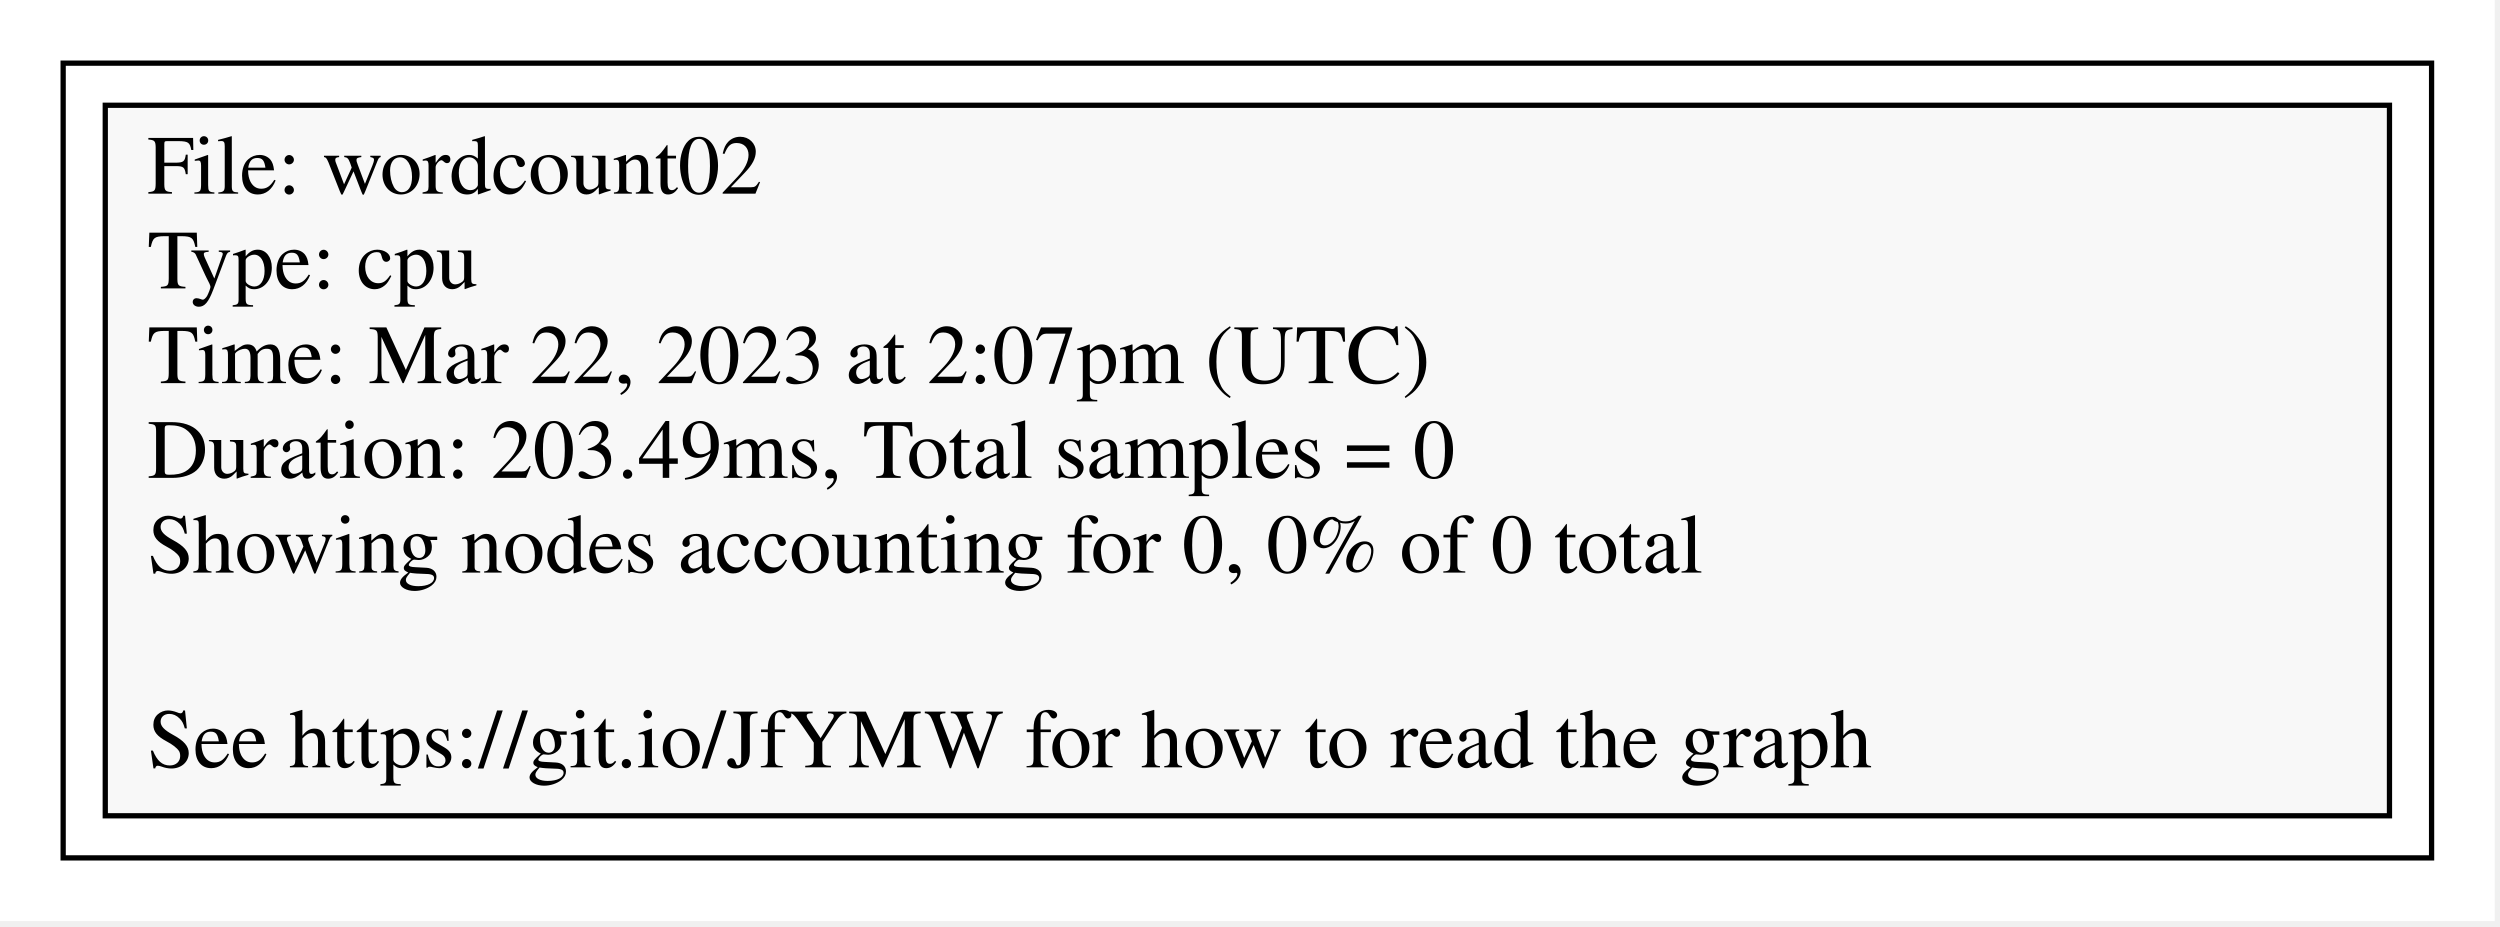
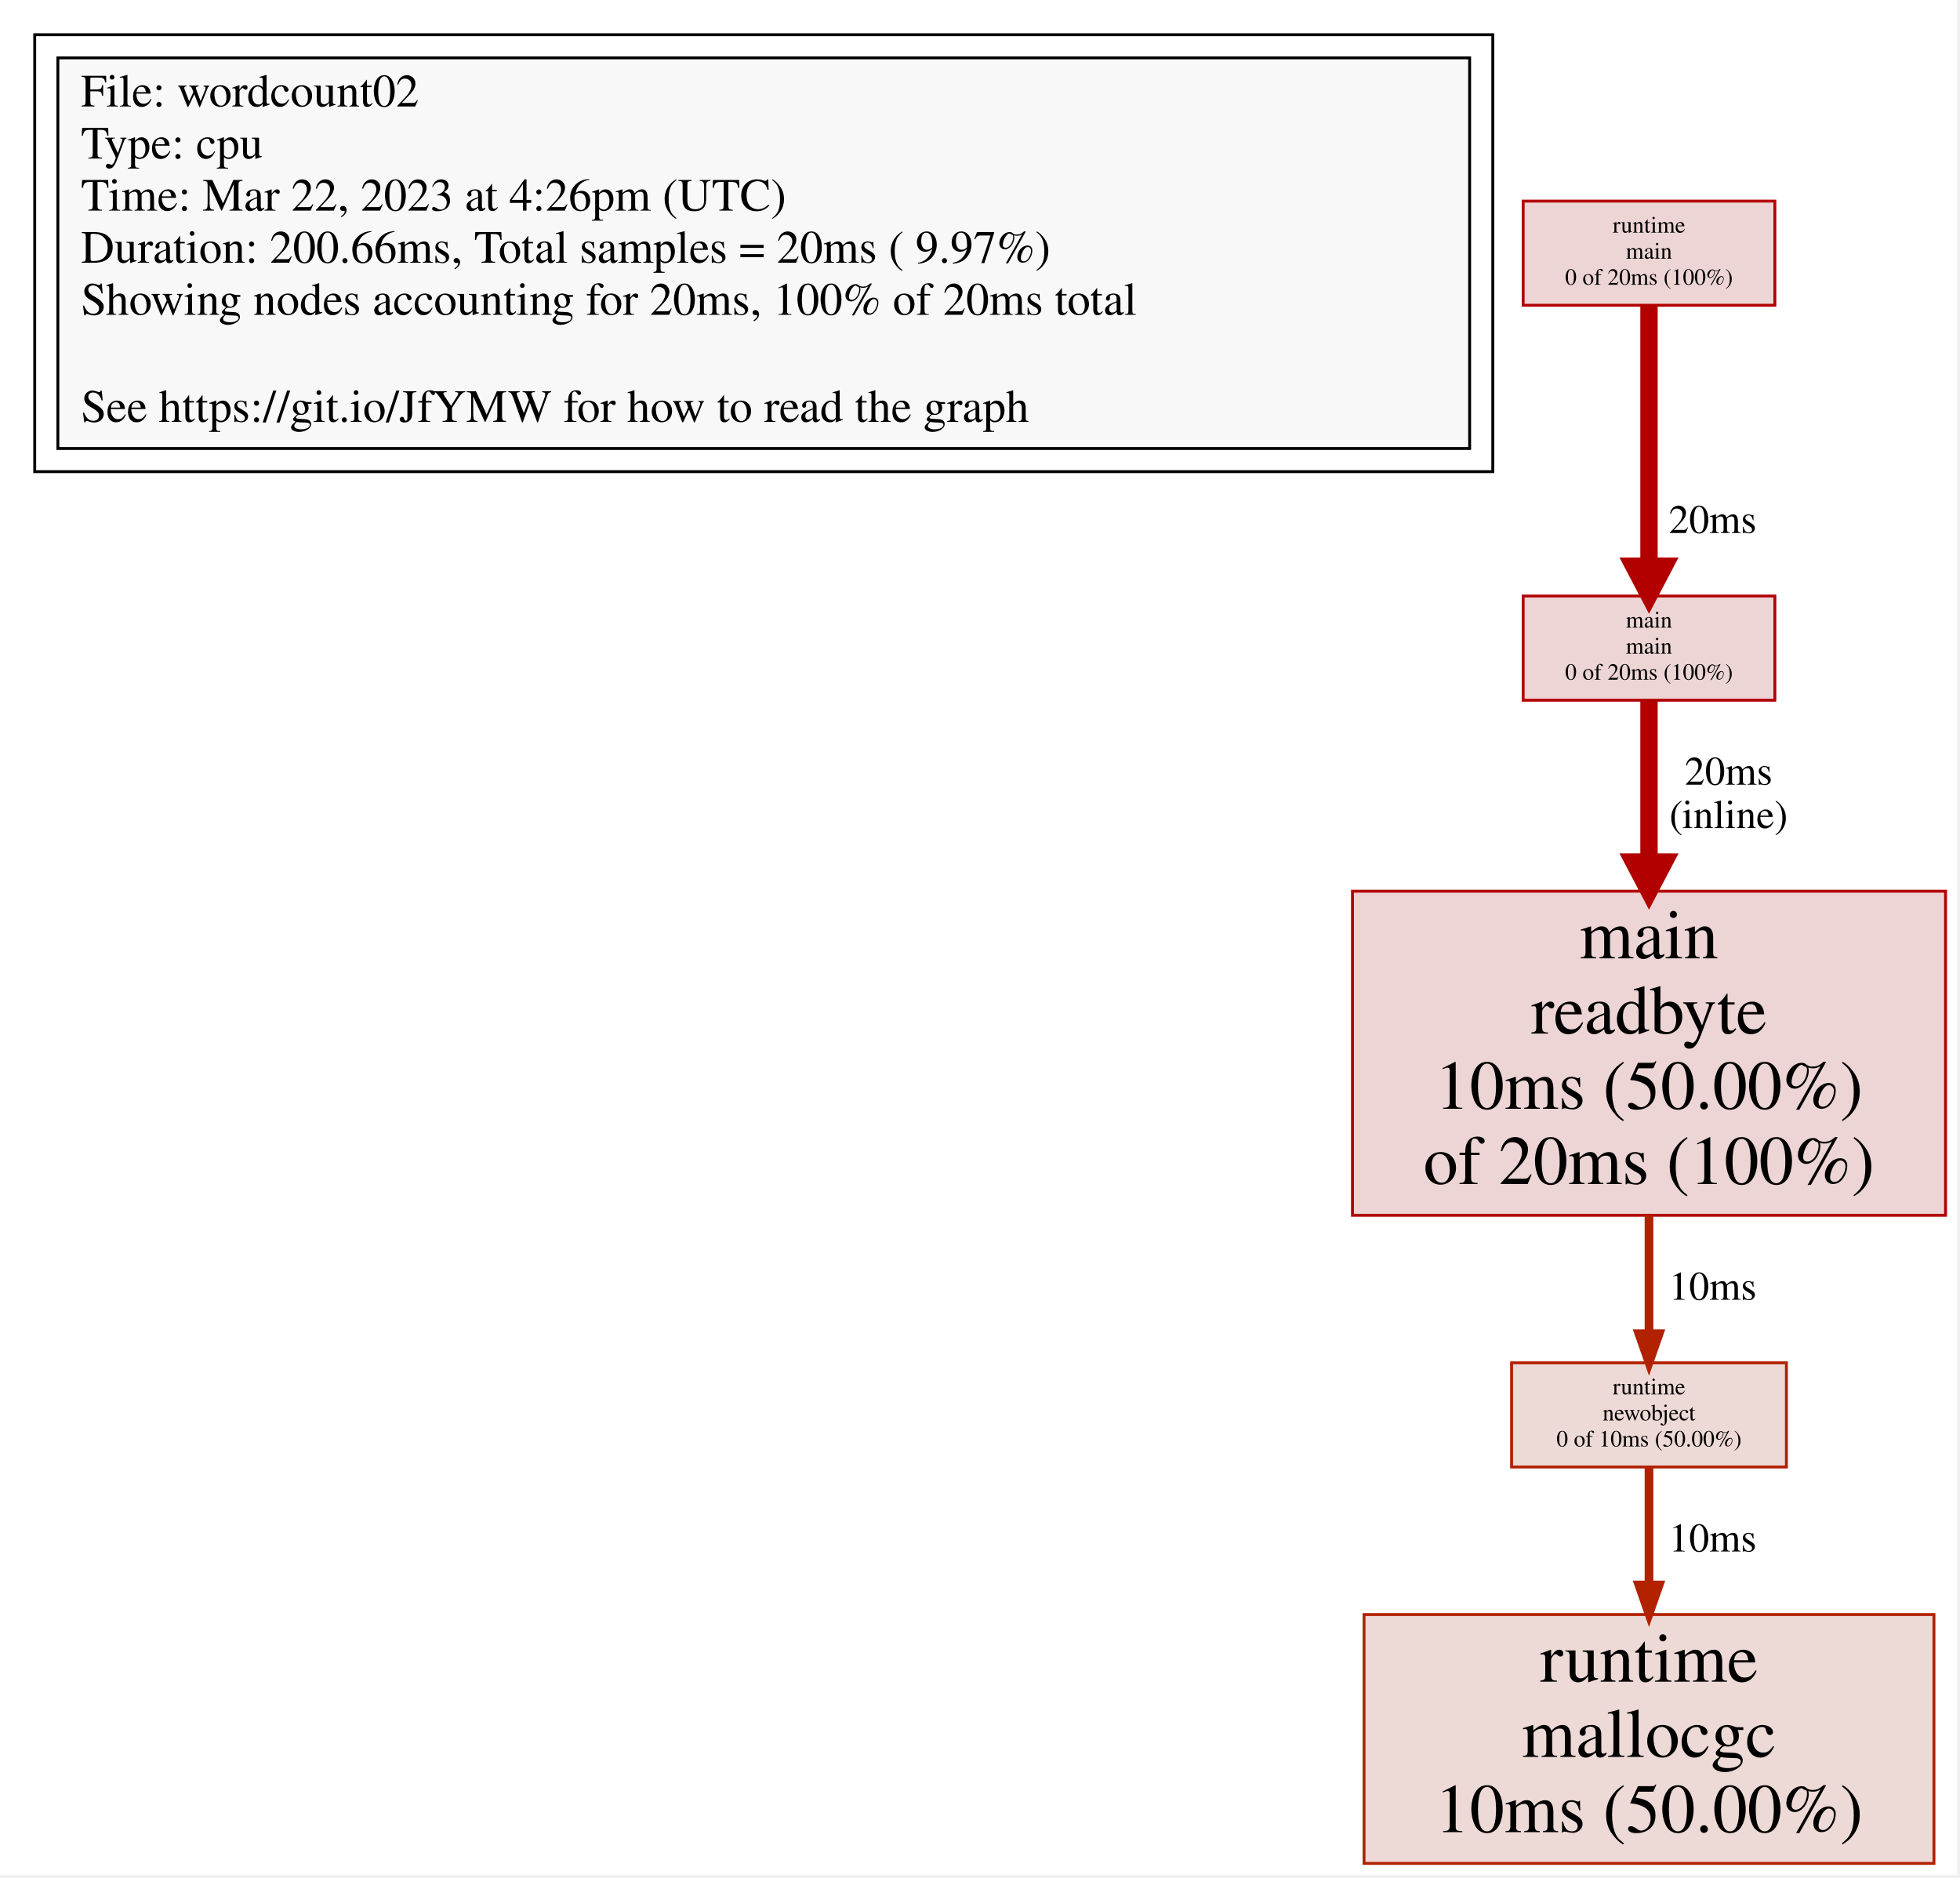
<svg xmlns="http://www.w3.org/2000/svg" xmlns:xlink="http://www.w3.org/1999/xlink" width="100%" height="100%">
  <g id="viewport" transform="scale(0.5,0.5) translate(0,0)">
-     <g id="graph0" class="graph" transform="scale(1 1) rotate(0) translate(4 171)">
-       <polygon fill="white" stroke="transparent" points="-4,4 -4,-171 470,-171 470,4 -4,4" />
+     <g id="graph0" class="graph" transform="scale(1 1) rotate(0) translate(4 644)">
+       <polygon fill="white" stroke="transparent" points="-4,4 -4,-644 672.5,-644 672.5,4 -4,4" />
      <g id="clust1" class="cluster">
-         <polygon fill="none" stroke="black" points="8,-8 8,-159 458,-159 458,-8 8,-8" />
+         <polygon fill="none" stroke="black" points="8,-481 8,-632 512,-632 512,-481 8,-481" />
      </g>
      <g id="node1" class="node">
        <g id="a_node1">
          <a xlink:title="wordcount02">
-             <polygon fill="#f8f8f8" stroke="black" points="450,-151 16,-151 16,-16 450,-16 450,-151" />
-             <text text-anchor="start" x="24" y="-134.2" font-family="Times,serif" font-size="16.00">File: wordcount02</text>
-             <text text-anchor="start" x="24" y="-116.2" font-family="Times,serif" font-size="16.00">Type: cpu</text>
-             <text text-anchor="start" x="24" y="-98.2" font-family="Times,serif" font-size="16.00">Time: Mar 22, 2023 at 2:07pm (UTC)</text>
-             <text text-anchor="start" x="24" y="-80.2" font-family="Times,serif" font-size="16.00">Duration: 203.49ms, Total samples = 0 </text>
-             <text text-anchor="start" x="24" y="-62.2" font-family="Times,serif" font-size="16.00">Showing nodes accounting for 0, 0% of 0 total</text>
-             <text text-anchor="start" x="24" y="-25.2" font-family="Times,serif" font-size="16.00">See https://git.io/JfYMW for how to read the graph</text>
+             <polygon fill="#f8f8f8" stroke="black" points="504,-624 16,-624 16,-489 504,-489 504,-624" />
+             <text text-anchor="start" x="24" y="-607.2" font-family="Times,serif" font-size="16.00">File: wordcount02</text>
+             <text text-anchor="start" x="24" y="-589.2" font-family="Times,serif" font-size="16.00">Type: cpu</text>
+             <text text-anchor="start" x="24" y="-571.2" font-family="Times,serif" font-size="16.00">Time: Mar 22, 2023 at 4:26pm (UTC)</text>
+             <text text-anchor="start" x="24" y="-553.2" font-family="Times,serif" font-size="16.00">Duration: 200.66ms, Total samples = 20ms ( 9.97%)</text>
+             <text text-anchor="start" x="24" y="-535.2" font-family="Times,serif" font-size="16.00">Showing nodes accounting for 20ms, 100% of 20ms total</text>
+             <text text-anchor="start" x="24" y="-498.2" font-family="Times,serif" font-size="16.00">See https://git.io/JfYMW for how to read the graph</text>
+           </a>
+         </g>
+       </g>
+       <g id="node1" class="node">
+         <g id="a_node1">
+           <a xlink:title="main.readbyte (20ms)">
+             <polygon fill="#edd5d5" stroke="#b20000" points="668.5,-336 463.5,-336 463.5,-224 668.5,-224 668.5,-336" />
+             <text text-anchor="middle" x="566" y="-312.8" font-family="Times,serif" font-size="24.00">main</text>
+             <text text-anchor="middle" x="566" y="-286.8" font-family="Times,serif" font-size="24.00">readbyte</text>
+             <text text-anchor="middle" x="566" y="-260.8" font-family="Times,serif" font-size="24.00">10ms (50.00%)</text>
+             <text text-anchor="middle" x="566" y="-234.8" font-family="Times,serif" font-size="24.00">of 20ms (100%)</text>
+           </a>
+         </g>
+       </g>
+       <g id="node5" class="node">
+         <g id="a_node5">
+           <a xlink:title="runtime.newobject (10ms)">
+             <polygon fill="#edd9d5" stroke="#b22100" points="613.5,-173 518.5,-173 518.5,-137 613.5,-137 613.5,-173" />
+             <text text-anchor="middle" x="566" y="-162.1" font-family="Times,serif" font-size="8.00">runtime</text>
+             <text text-anchor="middle" x="566" y="-153.1" font-family="Times,serif" font-size="8.00">newobject</text>
+             <text text-anchor="middle" x="566" y="-144.1" font-family="Times,serif" font-size="8.00">0 of 10ms (50.00%)</text>
+           </a>
+         </g>
+       </g>
+       <g id="edge3" class="edge">
+         <g id="a_edge3">
+           <a xlink:title="main.readbyte -&gt; runtime.newobject (10ms)">
+             <path fill="none" stroke="#b22100" stroke-width="3" d="M566,-223.98C566,-209.87 566,-195.31 566,-183.3" />
+             <polygon fill="#b22100" stroke="#b22100" stroke-width="3" points="569.5,-183.07 566,-173.07 562.5,-183.07 569.5,-183.07" />
+           </a>
+         </g>
+         <g id="a_edge3-label">
+           <a xlink:title="main.readbyte -&gt; runtime.newobject (10ms)">
+             <text text-anchor="middle" x="588" y="-194.8" font-family="Times,serif" font-size="14.00"> 10ms</text>
+           </a>
+         </g>
+       </g>
+       <g id="node2" class="node">
+         <g id="a_node2">
+           <a xlink:title="runtime.main (20ms)">
+             <polygon fill="#edd5d5" stroke="#b20000" points="609.5,-574.5 522.5,-574.5 522.5,-538.5 609.5,-538.5 609.5,-574.5" />
+             <text text-anchor="middle" x="566" y="-563.6" font-family="Times,serif" font-size="8.00">runtime</text>
+             <text text-anchor="middle" x="566" y="-554.6" font-family="Times,serif" font-size="8.00">main</text>
+             <text text-anchor="middle" x="566" y="-545.6" font-family="Times,serif" font-size="8.00">0 of 20ms (100%)</text>
+           </a>
+         </g>
+       </g>
+       <g id="node4" class="node">
+         <g id="a_node4">
+           <a xlink:title="main.main (20ms)">
+             <polygon fill="#edd5d5" stroke="#b20000" points="609.5,-438 522.5,-438 522.5,-402 609.5,-402 609.5,-438" />
+             <text text-anchor="middle" x="566" y="-427.1" font-family="Times,serif" font-size="8.00">main</text>
+             <text text-anchor="middle" x="566" y="-418.1" font-family="Times,serif" font-size="8.00">main</text>
+             <text text-anchor="middle" x="566" y="-409.1" font-family="Times,serif" font-size="8.00">0 of 20ms (100%)</text>
+           </a>
+         </g>
+       </g>
+       <g id="edge2" class="edge">
+         <g id="a_edge2">
+           <a xlink:title="runtime.main -&gt; main.main (20ms)">
+             <path fill="none" stroke="#b20000" stroke-width="6" d="M566,-538.47C566,-515.85 566,-475.64 566,-448.64" />
+             <polygon fill="#b20000" stroke="#b20000" stroke-width="6" points="571.25,-448.32 566,-438.32 560.75,-448.32 571.25,-448.32" />
+           </a>
+         </g>
+         <g id="a_edge2-label">
+           <a xlink:title="runtime.main -&gt; main.main (20ms)">
+             <text text-anchor="middle" x="588" y="-459.8" font-family="Times,serif" font-size="14.00"> 20ms</text>
+           </a>
+         </g>
+       </g>
+       <g id="node3" class="node">
+         <g id="a_node3">
+           <a xlink:title="runtime.mallocgc (10ms)">
+             <polygon fill="#edd9d5" stroke="#b22100" points="664.5,-86 467.5,-86 467.5,0 664.5,0 664.5,-86" />
+             <text text-anchor="middle" x="566" y="-62.8" font-family="Times,serif" font-size="24.00">runtime</text>
+             <text text-anchor="middle" x="566" y="-36.8" font-family="Times,serif" font-size="24.00">mallocgc</text>
+             <text text-anchor="middle" x="566" y="-10.8" font-family="Times,serif" font-size="24.00">10ms (50.00%)</text>
+           </a>
+         </g>
+       </g>
+       <g id="edge1" class="edge">
+         <g id="a_edge1">
+           <a xlink:title="main.main -&gt; main.readbyte (20ms)">
+             <path fill="none" stroke="#b20000" stroke-width="6" d="M566,-401.8C566,-387.64 566,-366.63 566,-346.08" />
+             <polygon fill="#b20000" stroke="#b20000" stroke-width="6" points="571.25,-346.06 566,-336.06 560.75,-346.06 571.25,-346.06" />
+           </a>
+         </g>
+         <g id="a_edge1-label">
+           <a xlink:title="main.main -&gt; main.readbyte (20ms)">
+             <text text-anchor="middle" x="593.5" y="-372.8" font-family="Times,serif" font-size="14.00"> 20ms</text>
+             <text text-anchor="middle" x="593.5" y="-357.8" font-family="Times,serif" font-size="14.00"> (inline)</text>
+           </a>
+         </g>
+       </g>
+       <g id="edge4" class="edge">
+         <g id="a_edge4">
+           <a xlink:title="runtime.newobject -&gt; runtime.mallocgc (10ms)">
+             <path fill="none" stroke="#b22100" stroke-width="3" d="M566,-136.81C566,-125.82 566,-110.91 566,-96.26" />
+             <polygon fill="#b22100" stroke="#b22100" stroke-width="3" points="569.5,-96.21 566,-86.21 562.5,-96.21 569.5,-96.21" />
+           </a>
+         </g>
+         <g id="a_edge4-label">
+           <a xlink:title="runtime.newobject -&gt; runtime.mallocgc (10ms)">
+             <text text-anchor="middle" x="588" y="-107.8" font-family="Times,serif" font-size="14.00"> 10ms</text>
          </a>
        </g>
      </g>
    </g>
  </g>
</svg>
